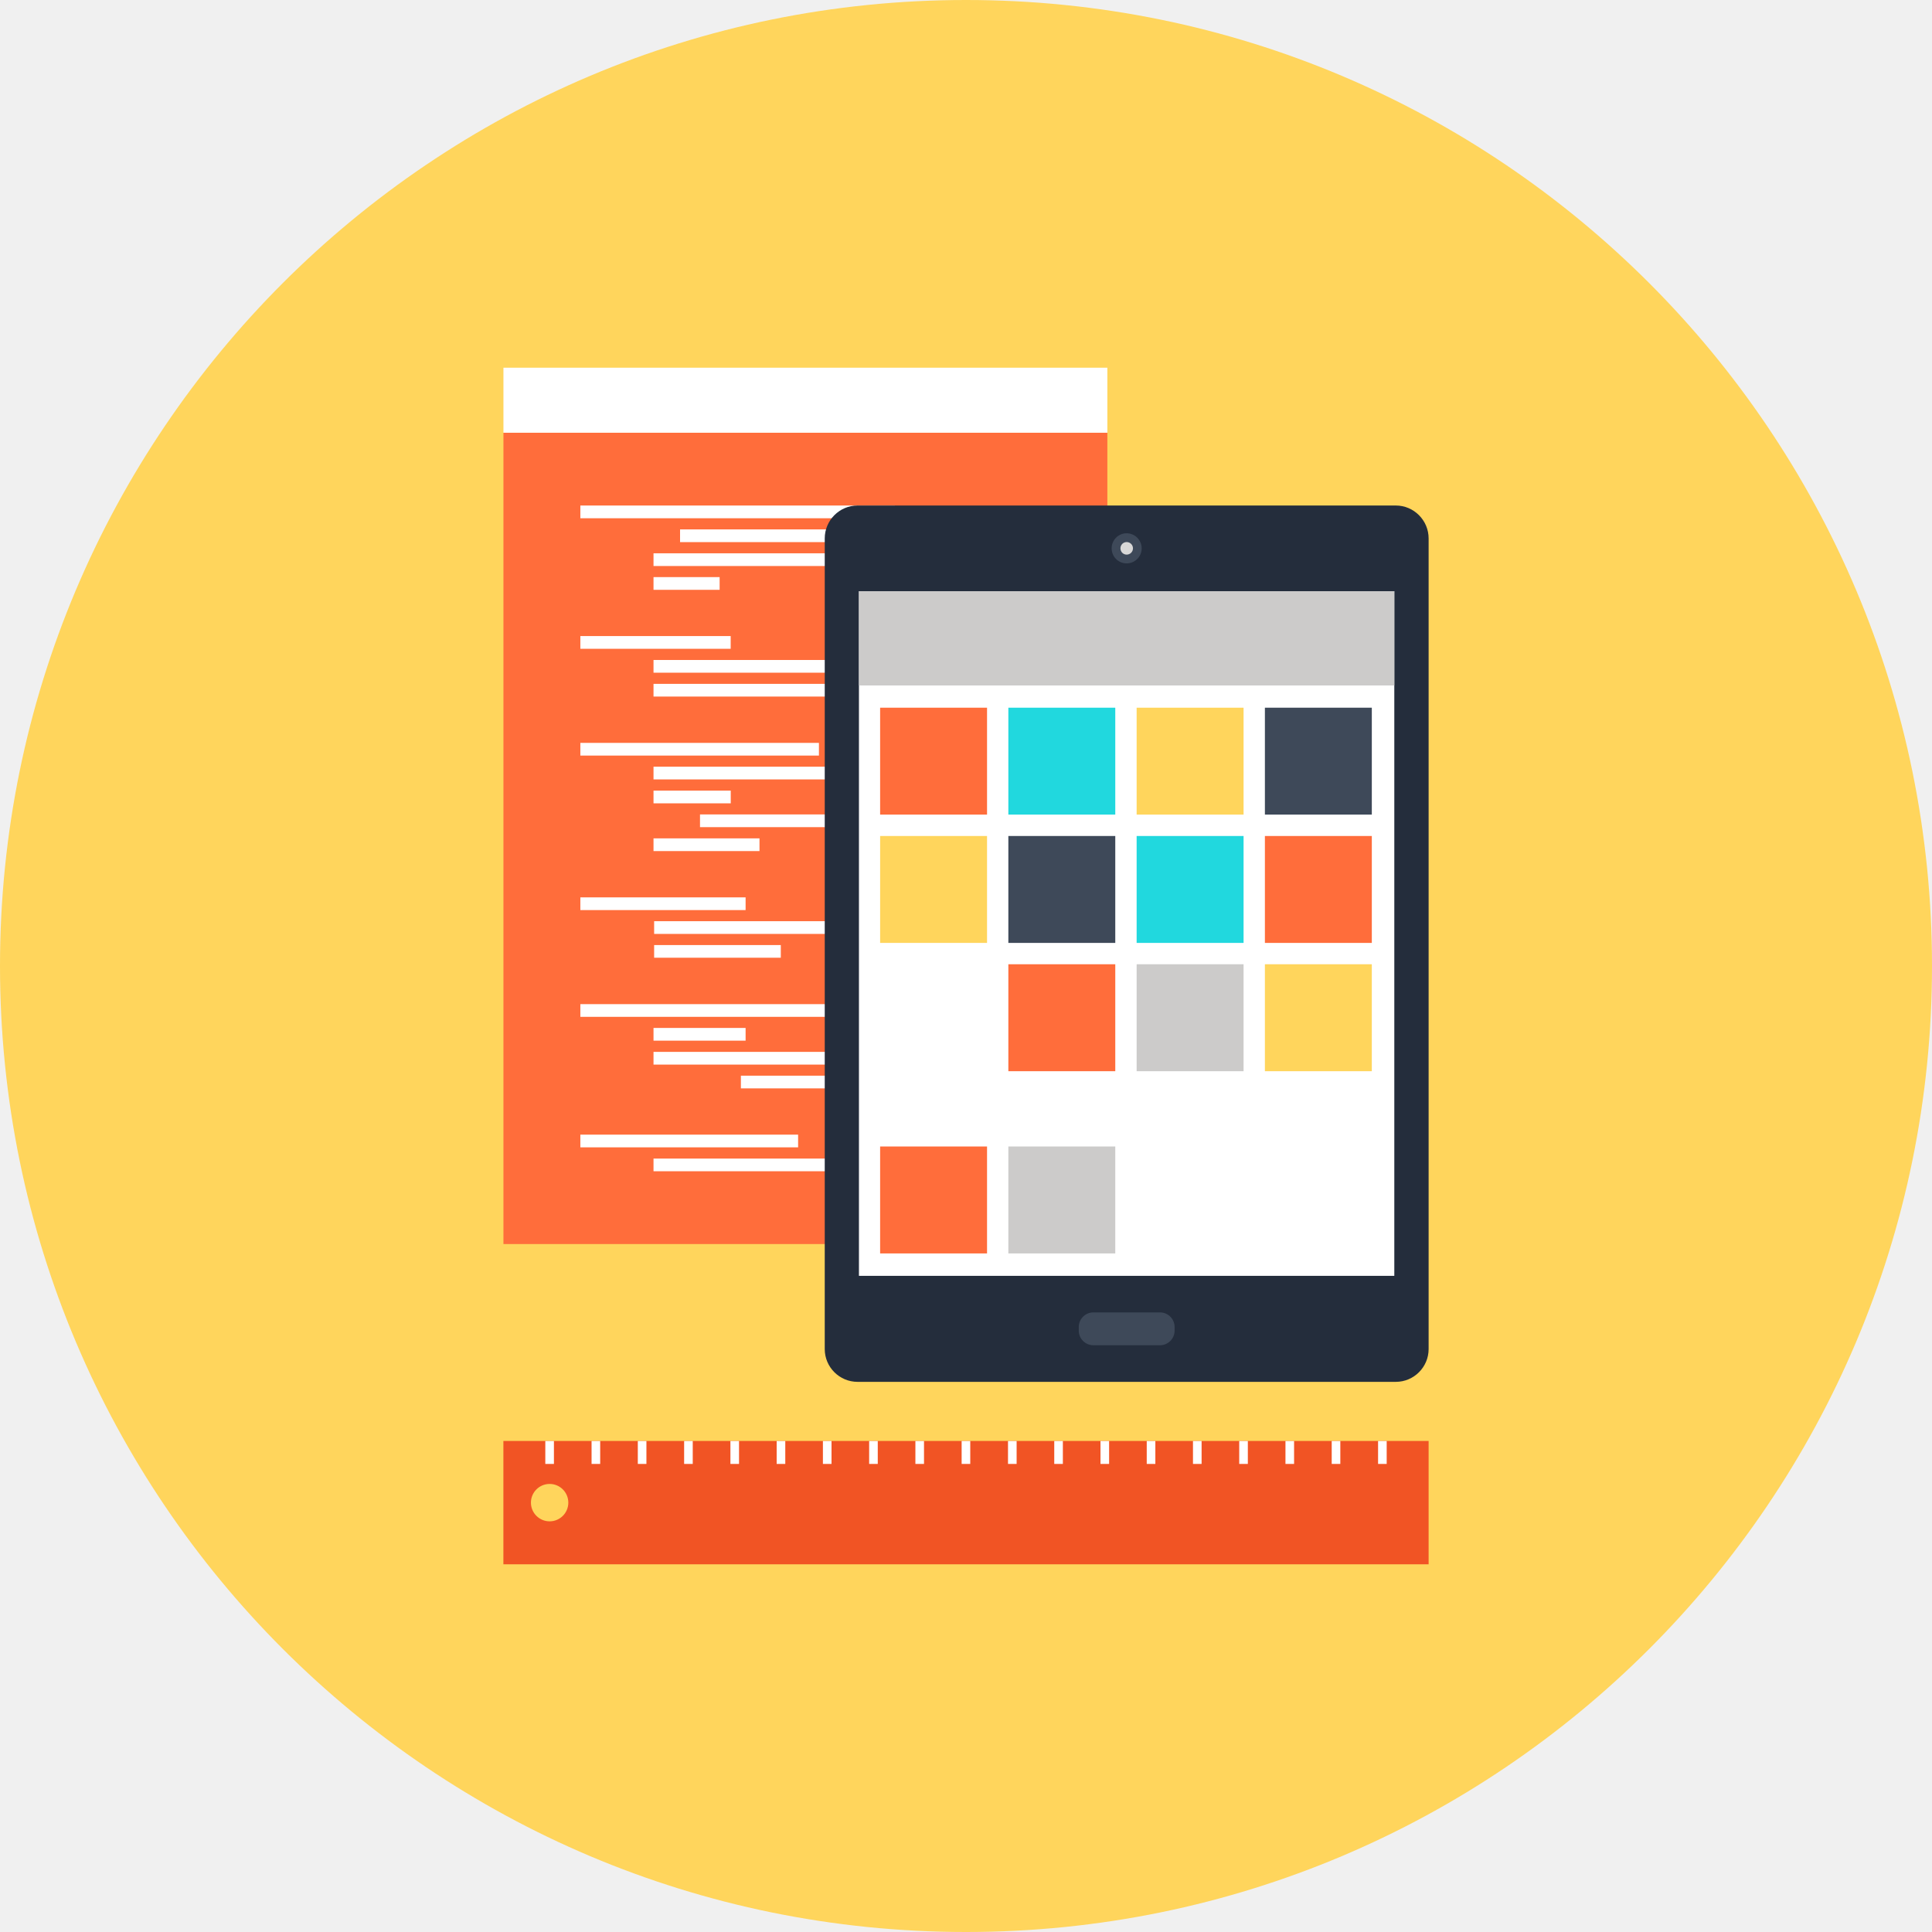
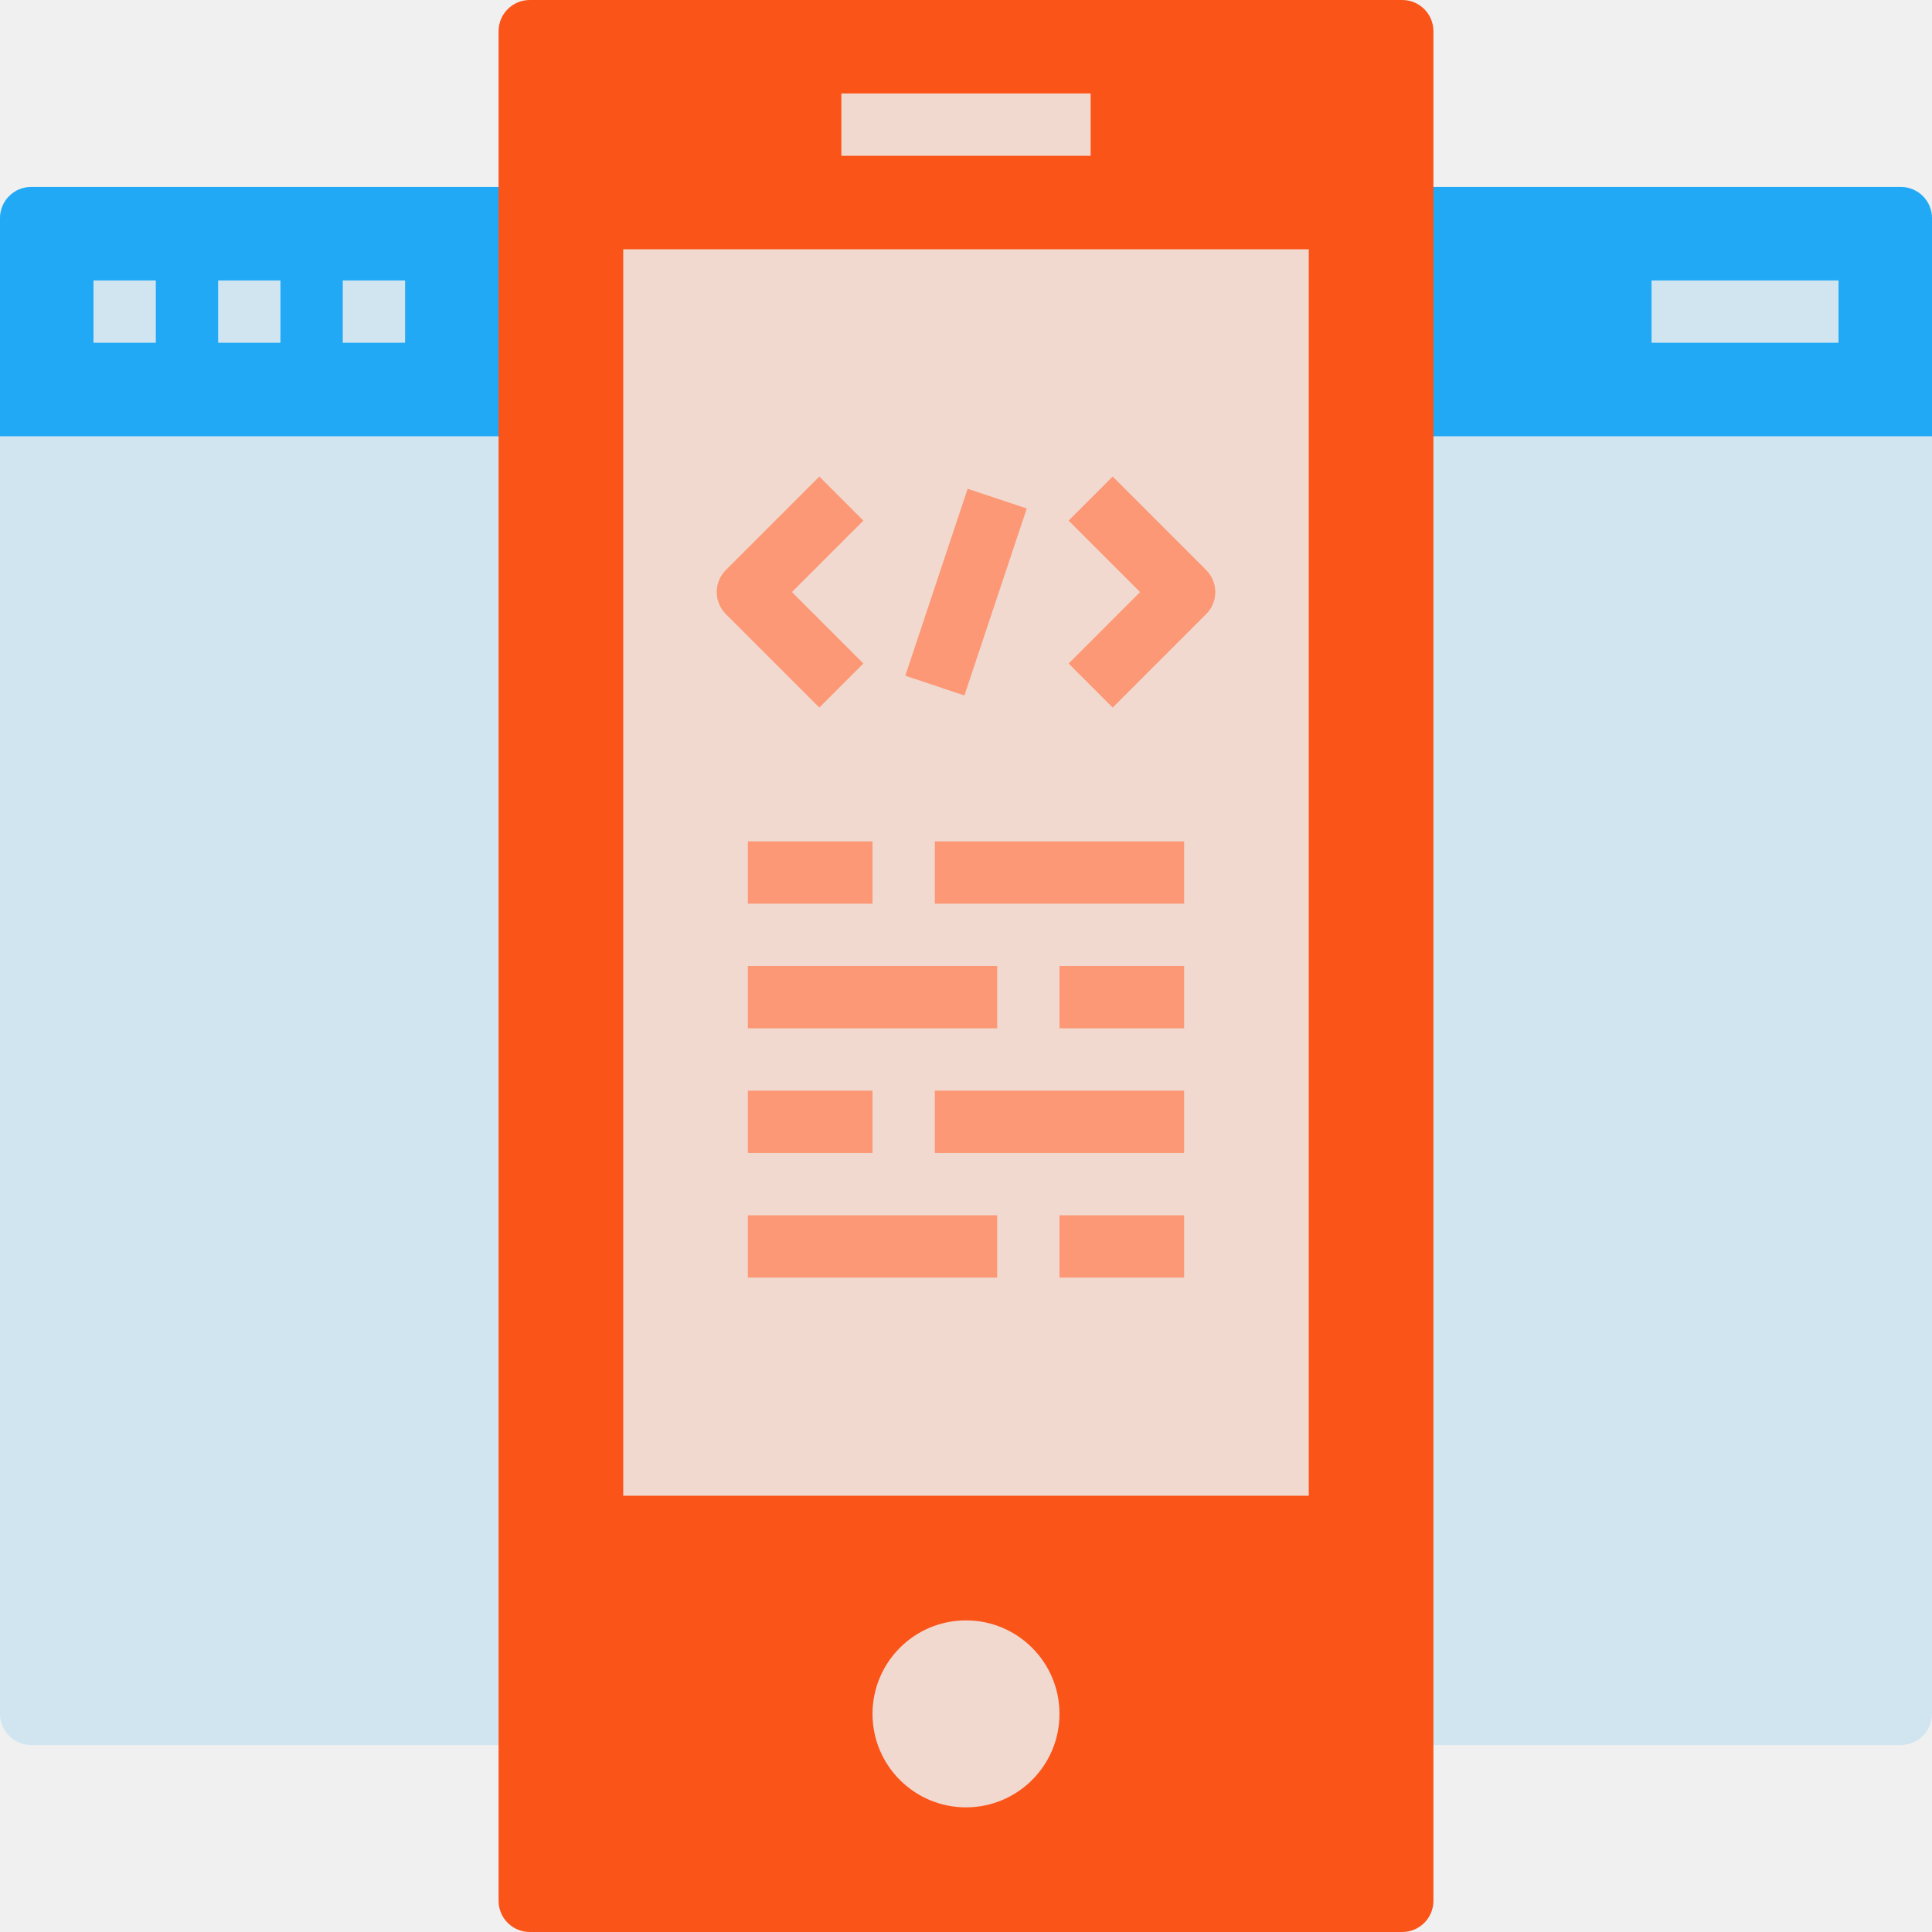
- <svg xmlns="http://www.w3.org/2000/svg" version="1.1" id="Layer_1" x="0px" y="0px" viewBox="0 0 512 512" style="enable-background:new 0 0 512 512;" xml:space="preserve">
-   <circle style="fill:#FFD55C;" cx="256" cy="256" r="256" />
-   <rect x="133.417" y="114.678" style="fill:#FF6D3B;" width="160.041" height="215.007" />
+ <svg xmlns="http://www.w3.org/2000/svg" version="1.1" id="Capa_1" x="0px" y="0px" viewBox="0 0 496 496" style="enable-background:new 0 0 496 496;" xml:space="preserve">
+   <path style="fill:#D1E5F1;" d="M488,448H8c-4.416,0-8-3.584-8-8V56c0-4.416,3.584-8,8-8h480c4.416,0,8,3.584,8,8v384  C496,444.416,492.416,448,488,448z" />
+   <path style="fill:#21A9F6;" d="M496,112H0V56c0-4.416,3.584-8,8-8h480c4.416,0,8,3.584,8,8V112z" />
+   <path style="fill:#FA5419;" d="M368,8c0-4.416-3.584-8-8-8H136c-4.416,0-8,3.584-8,8v480c0,4.416,3.584,8,8,8h224  c4.416,0,8-3.584,8-8V8z" />
  <g>
-     <rect x="133.417" y="97.445" style="fill:#FFFFFF;" width="160.041" height="17.233" />
-     <rect x="153.801" y="133.969" style="fill:#FFFFFF;" width="83.34" height="3.373" />
-     <rect x="180.224" y="140.298" style="fill:#FFFFFF;" width="47.715" height="3.369" />
-     <rect x="173.188" y="146.63" style="fill:#FFFFFF;" width="99.857" height="3.369" />
-     <rect x="173.188" y="152.939" style="fill:#FFFFFF;" width="17.52" height="3.369" />
-     <rect x="153.801" y="168.564" style="fill:#FFFFFF;" width="39.837" height="3.373" />
-     <rect x="173.188" y="174.903" style="fill:#FFFFFF;" width="93.957" height="3.369" />
-     <rect x="173.188" y="181.231" style="fill:#FFFFFF;" width="77.986" height="3.363" />
-     <rect x="153.801" y="196.872" style="fill:#FFFFFF;" width="63.224" height="3.363" />
-     <rect x="173.188" y="203.181" style="fill:#FFFFFF;" width="67.908" height="3.373" />
-     <rect x="173.188" y="209.524" style="fill:#FFFFFF;" width="20.467" height="3.369" />
-     <rect x="185.509" y="215.833" style="fill:#FFFFFF;" width="77.705" height="3.369" />
-     <rect x="173.188" y="222.175" style="fill:#FFFFFF;" width="28.084" height="3.369" />
-     <rect x="153.801" y="237.812" style="fill:#FFFFFF;" width="43.791" height="3.369" />
-     <rect x="173.353" y="244.128" style="fill:#FFFFFF;" width="54.576" height="3.369" />
-     <rect x="173.353" y="250.451" style="fill:#FFFFFF;" width="33.567" height="3.356" />
-     <rect x="153.801" y="266.108" style="fill:#FFFFFF;" width="97.376" height="3.363" />
-     <rect x="173.188" y="272.417" style="fill:#FFFFFF;" width="24.404" height="3.369" />
-     <rect x="173.188" y="278.759" style="fill:#FFFFFF;" width="47.755" height="3.369" />
-     <rect x="196.344" y="285.068" style="fill:#FFFFFF;" width="72.519" height="3.363" />
-     <rect x="153.801" y="300.693" style="fill:#FFFFFF;" width="57.707" height="3.363" />
-     <rect x="173.188" y="307.035" style="fill:#FFFFFF;" width="69.368" height="3.356" />
+     <rect x="160" y="64" style="fill:#F1D9D0;" width="176" height="320" />
+     <circle style="fill:#F1D9D0;" cx="248" cy="440" r="24" />
+     <rect x="216" y="24" style="fill:#F1D9D0;" width="64" height="16" />
  </g>
-   <path style="fill:#242D3C;" d="M218.565,142.683c0-4.786,3.904-8.717,8.701-8.717h142.637c4.783,0,8.697,3.928,8.697,8.717v214.832  c0,4.786-3.914,8.691-8.697,8.691H227.265c-4.796,0-8.701-3.904-8.701-8.691V142.683z" />
  <g>
-     <path style="fill:#3E4959;" d="M289.752,356.504c-2.131,0-3.868-1.734-3.868-3.871v-0.961c0-2.134,1.737-3.871,3.868-3.871h17.659   c2.131,0,3.871,1.734,3.871,3.871v0.961c0,2.134-1.741,3.871-3.871,3.871H289.752z" />
-     <path style="fill:#3E4959;" d="M298.565,149.303c-2.203,0-3.964-1.774-3.964-3.994c0-2.18,1.761-3.987,3.964-3.987   c2.197,0,3.99,1.807,3.99,3.987C302.556,147.529,300.762,149.303,298.565,149.303z" />
+     <rect x="24" y="72" style="fill:#D1E5F1;" width="16" height="16" />
+     <rect x="56" y="72" style="fill:#D1E5F1;" width="16" height="16" />
+     <rect x="88" y="72" style="fill:#D1E5F1;" width="16" height="16" />
+     <rect x="424" y="72" style="fill:#D1E5F1;" width="48" height="16" />
  </g>
-   <path style="fill:#D9D8D7;" d="M298.579,146.98c-0.922,0-1.652-0.743-1.652-1.665c0-0.922,0.73-1.665,1.652-1.665  c0.918,0,1.671,0.743,1.671,1.665C300.25,146.237,299.497,146.98,298.579,146.98z" />
-   <rect x="227.629" y="156.672" style="fill:#FFFFFF;" width="141.877" height="181.44" />
-   <rect x="233.241" y="187.547" style="fill:#FF6D3B;" width="28.335" height="28.328" />
-   <rect x="267.224" y="187.547" style="fill:#21D8DE;" width="28.335" height="28.328" />
-   <rect x="301.221" y="187.547" style="fill:#FFD55C;" width="28.338" height="28.328" />
-   <rect x="335.211" y="187.547" style="fill:#3E4959;" width="28.335" height="28.328" />
-   <rect x="233.241" y="221.547" style="fill:#FFD55C;" width="28.335" height="28.335" />
-   <rect x="267.224" y="221.547" style="fill:#3E4959;" width="28.335" height="28.335" />
-   <rect x="301.221" y="221.547" style="fill:#21D8DE;" width="28.338" height="28.335" />
  <g>
-     <rect x="335.211" y="221.547" style="fill:#FF6D3B;" width="28.335" height="28.335" />
-     <rect x="267.224" y="255.538" style="fill:#FF6D3B;" width="28.335" height="28.342" />
-   </g>
-   <rect x="301.221" y="255.538" style="fill:#CCCBCA;" width="28.338" height="28.342" />
-   <rect x="335.211" y="255.538" style="fill:#FFD55C;" width="28.335" height="28.342" />
-   <rect x="233.241" y="303.831" style="fill:#FF6D3B;" width="28.335" height="28.342" />
-   <g>
-     <rect x="267.224" y="303.831" style="fill:#CCCBCA;" width="28.335" height="28.342" />
-     <rect x="227.629" y="156.672" style="fill:#CCCBCA;" width="141.877" height="24.982" />
-   </g>
-   <path style="fill:#F15424;" d="M133.404,381.869v32.685h245.195v-32.685L133.404,381.869L133.404,381.869z M145.656,403.169  c-2.735,0-4.955-2.22-4.955-4.955s2.22-4.955,4.955-4.955c2.735,0,4.955,2.22,4.955,4.955S148.391,403.169,145.656,403.169z" />
-   <g>
-     <rect x="365.205" y="381.886" style="fill:#FFFFFF;" width="2.283" height="6.071" />
-     <rect x="352.917" y="381.886" style="fill:#FFFFFF;" width="2.283" height="6.071" />
-     <rect x="340.662" y="381.886" style="fill:#FFFFFF;" width="2.283" height="6.071" />
-     <rect x="328.407" y="381.886" style="fill:#FFFFFF;" width="2.283" height="6.071" />
-     <rect x="316.152" y="381.886" style="fill:#FFFFFF;" width="2.283" height="6.071" />
-     <rect x="303.897" y="381.886" style="fill:#FFFFFF;" width="2.283" height="6.071" />
-     <rect x="291.642" y="381.886" style="fill:#FFFFFF;" width="2.283" height="6.071" />
-     <rect x="279.387" y="381.886" style="fill:#FFFFFF;" width="2.283" height="6.071" />
-     <rect x="267.132" y="381.886" style="fill:#FFFFFF;" width="2.283" height="6.071" />
-     <rect x="254.844" y="381.886" style="fill:#FFFFFF;" width="2.283" height="6.071" />
-     <rect x="242.589" y="381.886" style="fill:#FFFFFF;" width="2.283" height="6.071" />
-     <rect x="230.334" y="381.886" style="fill:#FFFFFF;" width="2.283" height="6.071" />
-     <rect x="218.079" y="381.886" style="fill:#FFFFFF;" width="2.283" height="6.071" />
-     <rect x="205.824" y="381.886" style="fill:#FFFFFF;" width="2.283" height="6.071" />
-     <rect x="193.569" y="381.886" style="fill:#FFFFFF;" width="2.283" height="6.071" />
-     <rect x="181.301" y="381.886" style="fill:#FFFFFF;" width="2.283" height="6.071" />
-     <rect x="169.026" y="381.886" style="fill:#FFFFFF;" width="2.283" height="6.071" />
-     <rect x="156.771" y="381.886" style="fill:#FFFFFF;" width="2.283" height="6.071" />
-     <rect x="144.513" y="381.886" style="fill:#FFFFFF;" width="2.283" height="6.071" />
+     <rect x="192" y="216" style="fill:#FC9875;" width="32" height="16" />
+     <rect x="240" y="216" style="fill:#FC9875;" width="64" height="16" />
+     <rect x="272" y="248" style="fill:#FC9875;" width="32" height="16" />
+     <rect x="192" y="248" style="fill:#FC9875;" width="64" height="16" />
+     <rect x="192" y="280" style="fill:#FC9875;" width="32" height="16" />
+     <rect x="240" y="280" style="fill:#FC9875;" width="64" height="16" />
+     <rect x="272" y="312" style="fill:#FC9875;" width="32" height="16" />
+     <rect x="192" y="312" style="fill:#FC9875;" width="64" height="16" />
+     <path style="fill:#FC9875;" d="M210.344,181.656l-24-24c-3.128-3.128-3.128-8.184,0-11.312l24-24l11.312,11.312L203.312,152   l18.344,18.344L210.344,181.656z" />
+     <path style="fill:#FC9875;" d="M285.656,181.656l-11.312-11.312L292.688,152l-18.344-18.344l11.312-11.312l24,24   c3.128,3.128,3.128,8.184,0,11.312L285.656,181.656z" />
+     <rect x="222.7" y="144.019" transform="matrix(-0.3164 0.9486 -0.9486 -0.3164 470.6771 -35.1398)" style="fill:#FC9875;" width="50.599" height="16" />
  </g>
  <g>
</g>
  <g>
</g>
  <g>
</g>
  <g>
</g>
  <g>
</g>
  <g>
</g>
  <g>
</g>
  <g>
</g>
  <g>
</g>
  <g>
</g>
  <g>
</g>
  <g>
</g>
  <g>
</g>
  <g>
</g>
  <g>
</g>
</svg>
